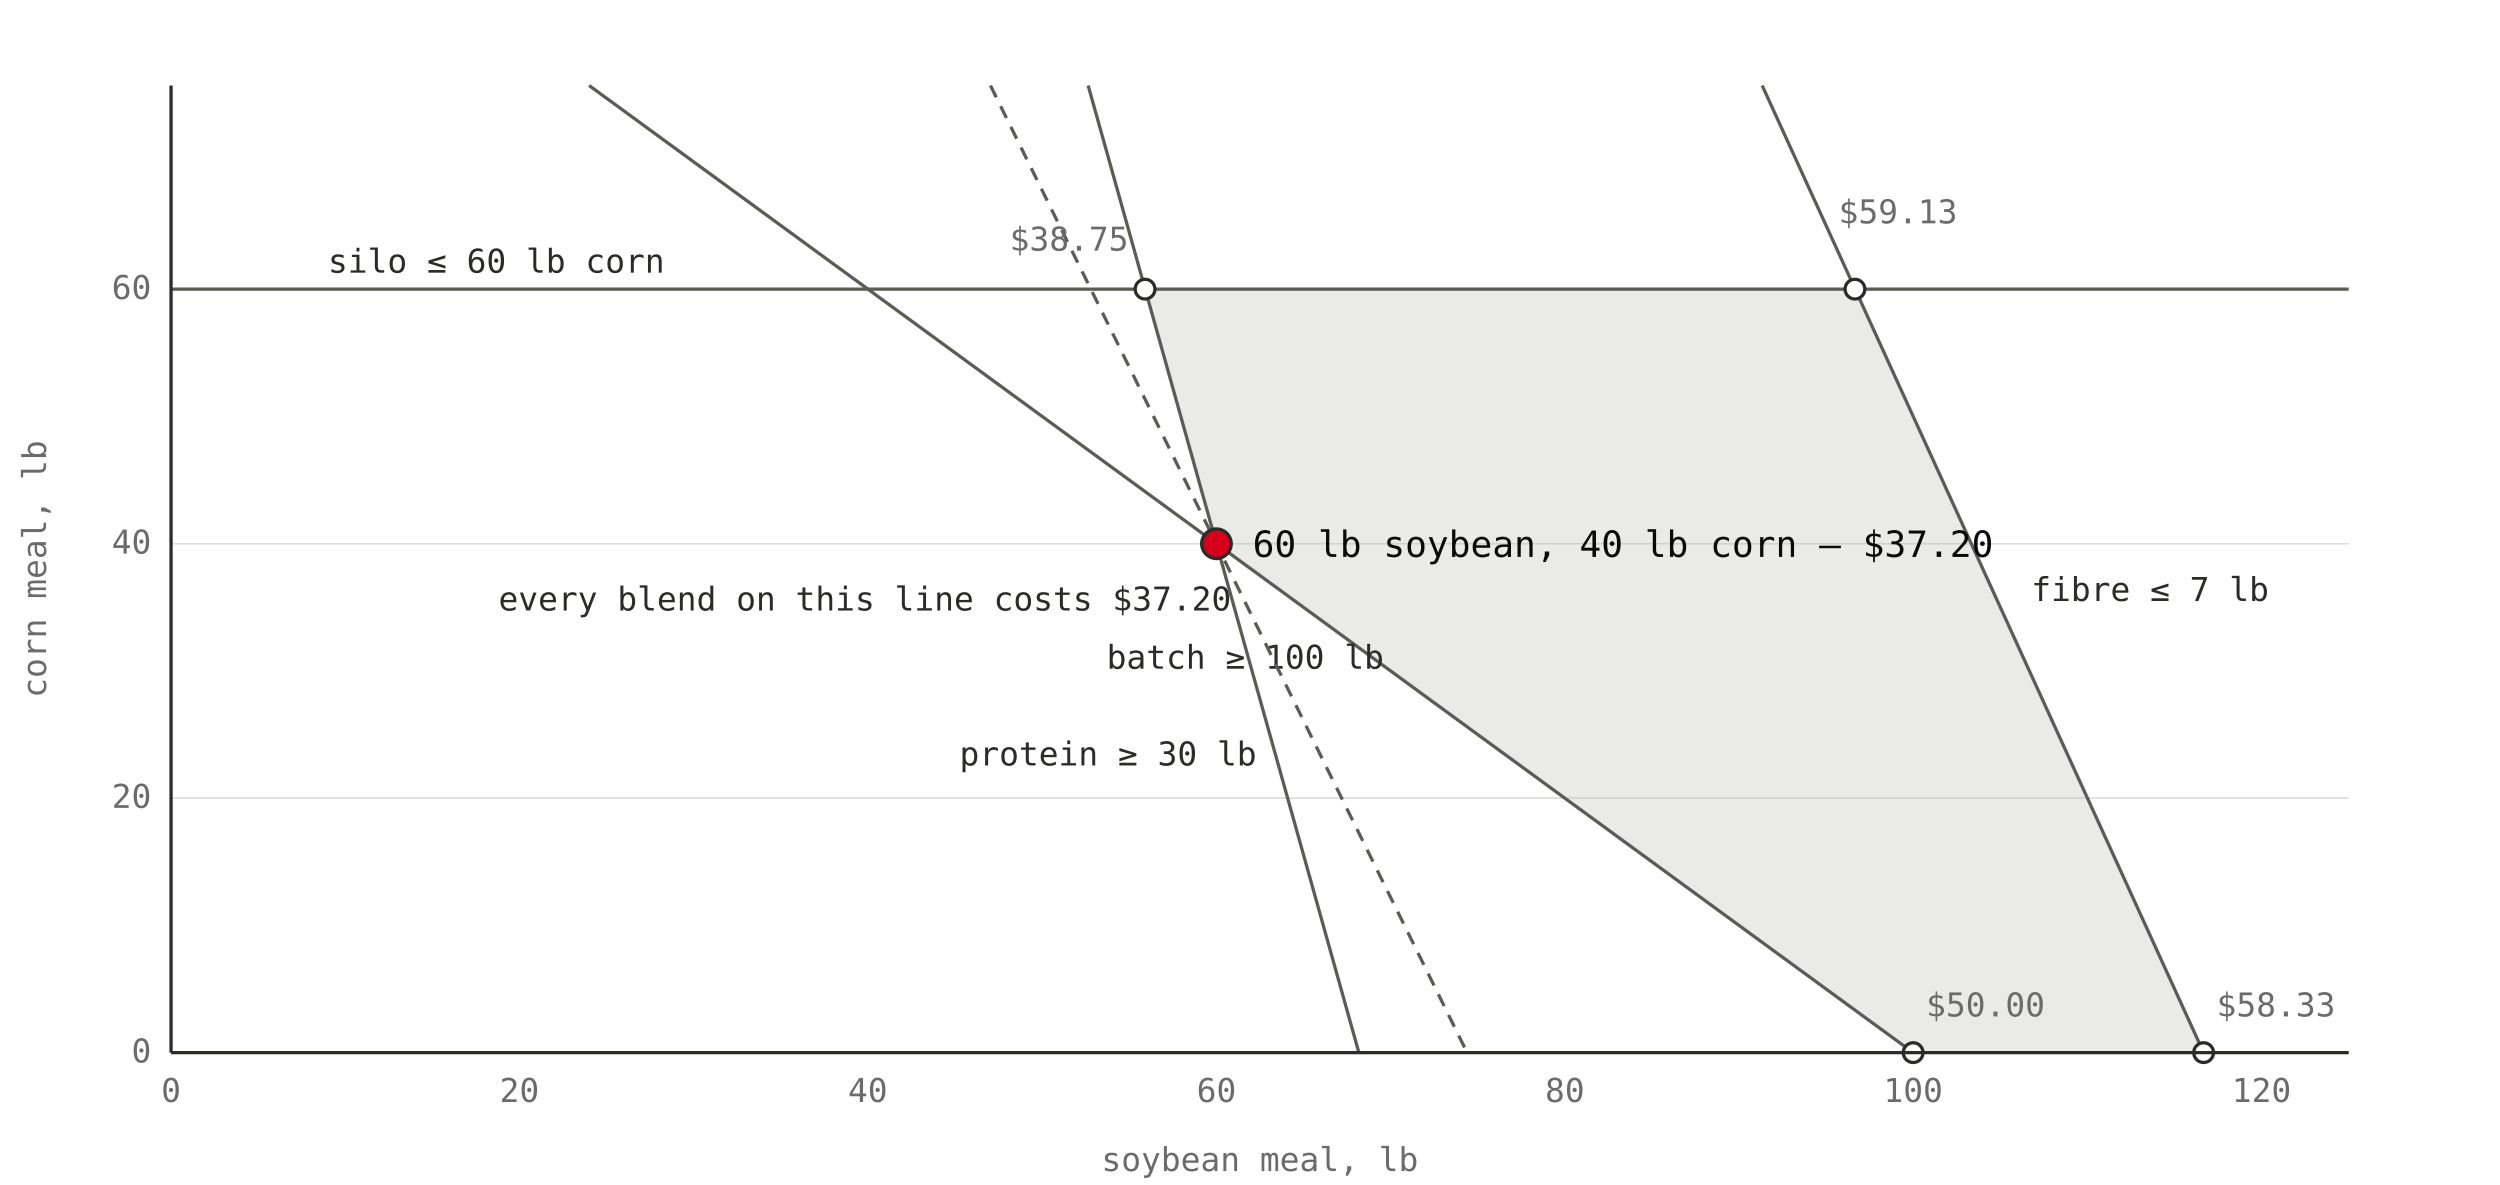
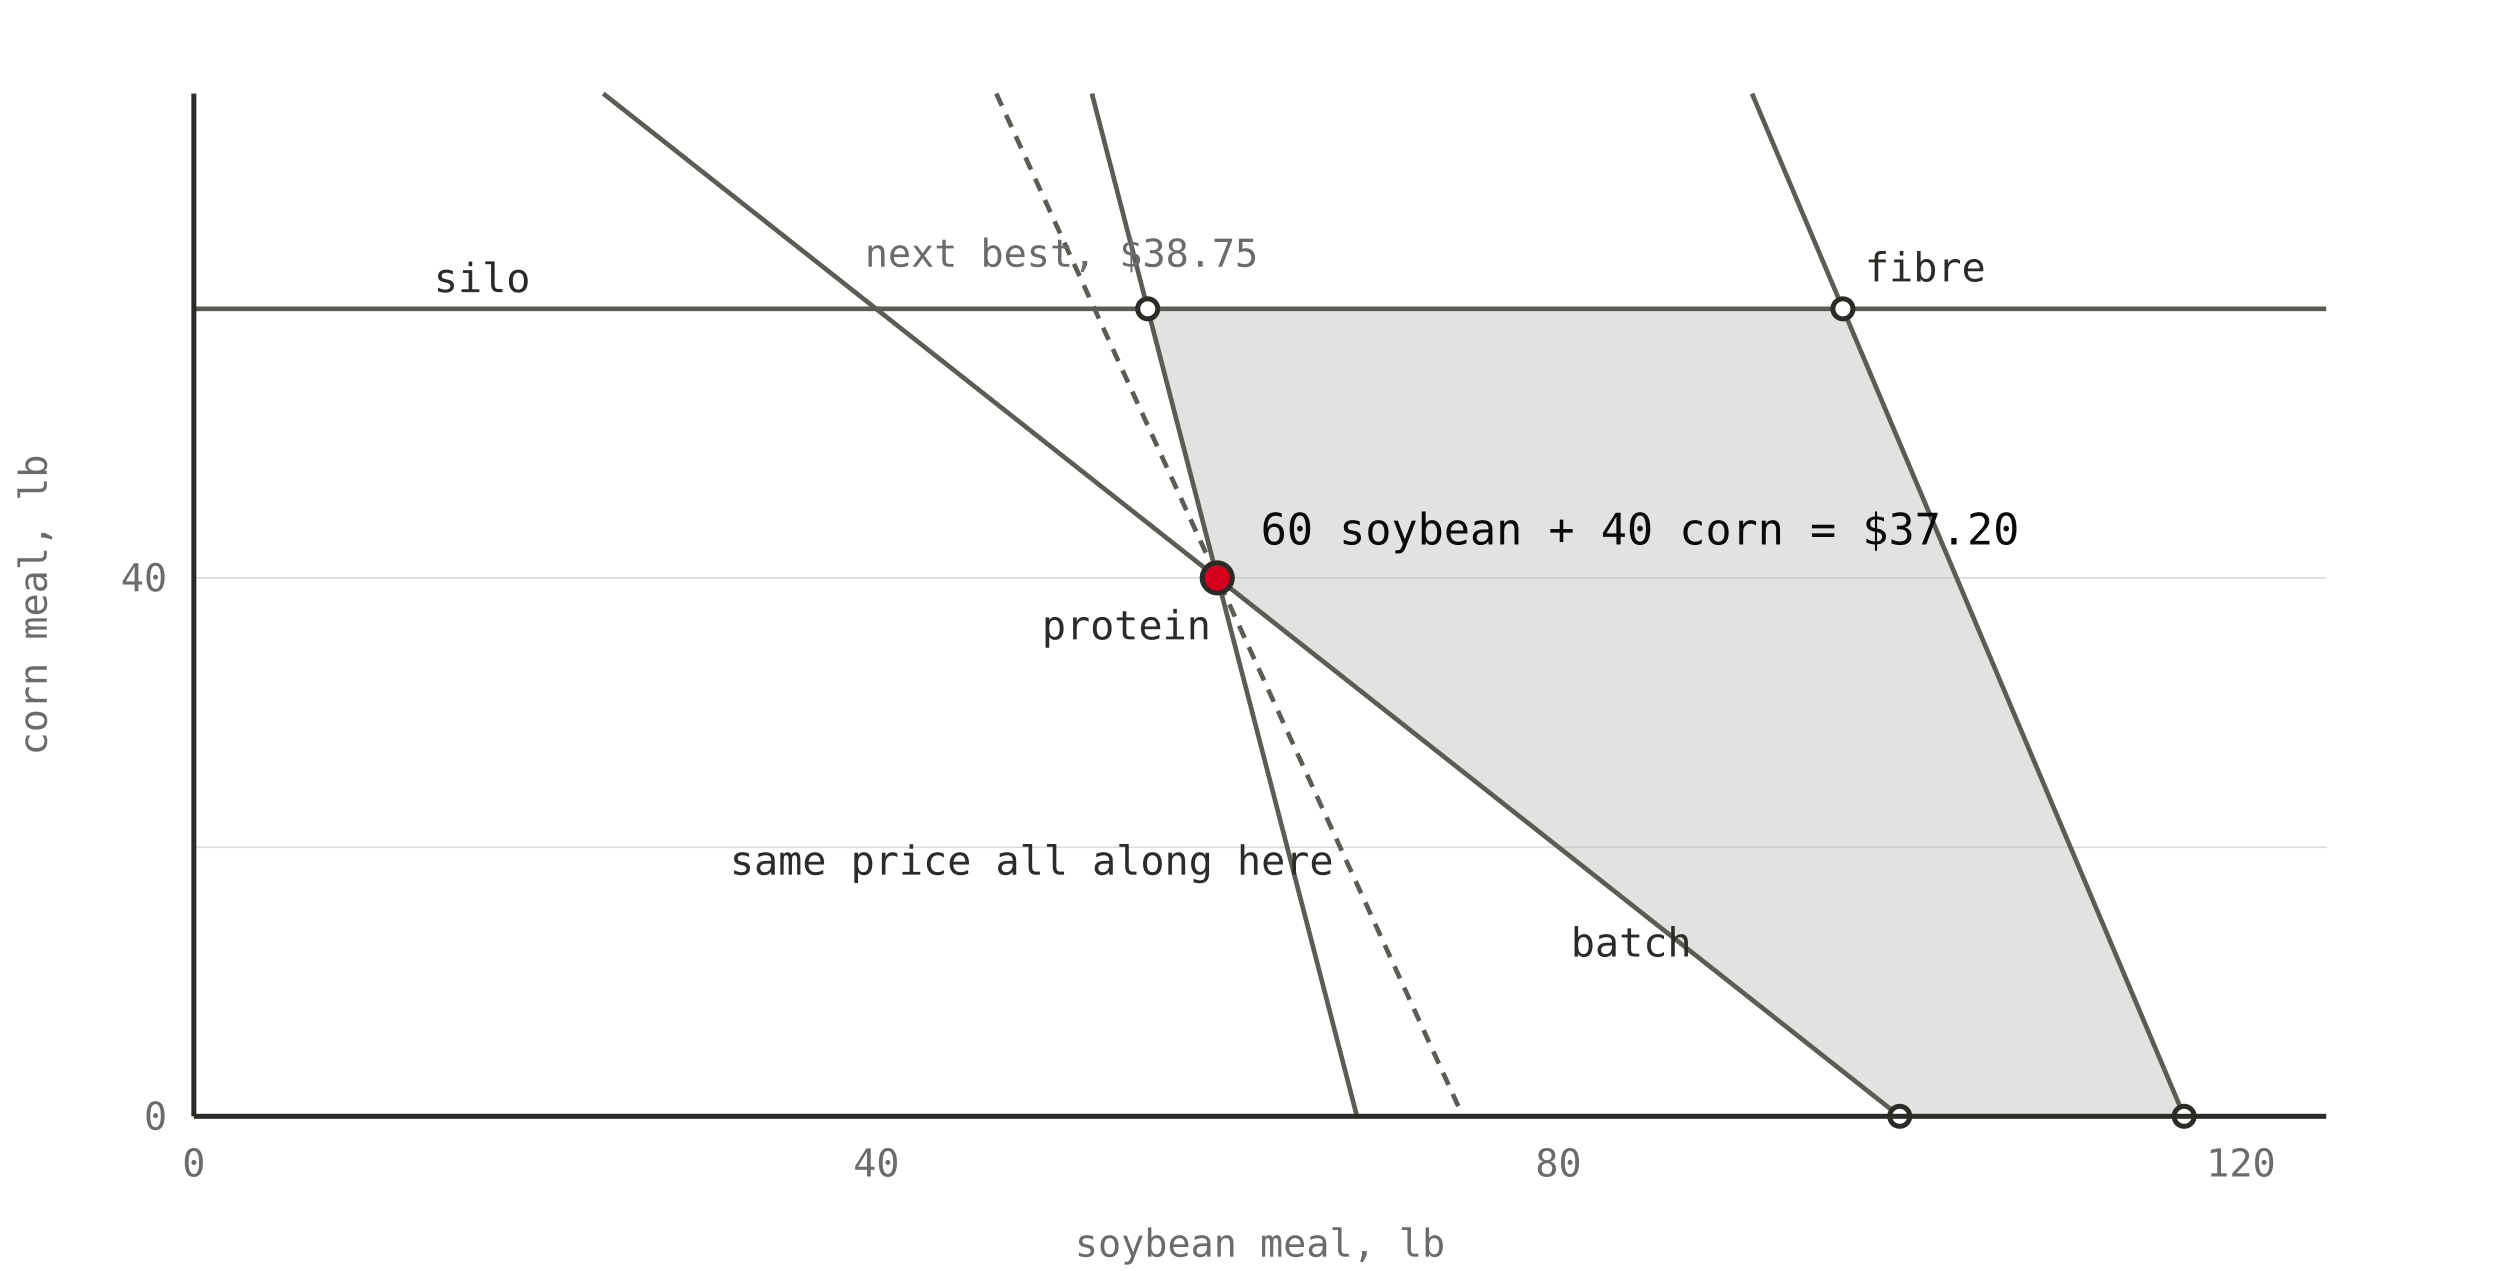
- <svg xmlns="http://www.w3.org/2000/svg" viewBox="0 0 760 360" width="100%" role="img" aria-label="The feasible blends, and the cheapest one">
-   <style>text{font:11px/1.2 "IBM Plex Mono",ui-monospace,monospace;fill:var(--ink, #0a0a0a)} .lbl{font-size:10px;fill:var(--muted, #6b6b6b)} .tag{font-size:10px;fill:var(--d4, #2b2b28)}</style>
-   <line x1="52" x2="714" y1="320.0" y2="320.0" stroke="var(--rule, #dcdcda)" stroke-width=".5" />
-   <text class="lbl" x="46" y="323.0" text-anchor="end">0</text>
-   <line x1="52" x2="714" y1="242.6" y2="242.6" stroke="var(--rule, #dcdcda)" stroke-width=".5" />
-   <text class="lbl" x="46" y="245.6" text-anchor="end">20</text>
-   <line x1="52" x2="714" y1="165.3" y2="165.3" stroke="var(--rule, #dcdcda)" stroke-width=".5" />
-   <text class="lbl" x="46" y="168.3" text-anchor="end">40</text>
-   <line x1="52" x2="714" y1="87.9" y2="87.9" stroke="var(--rule, #dcdcda)" stroke-width=".5" />
-   <text class="lbl" x="46" y="90.9" text-anchor="end">60</text>
-   <text class="lbl" x="52.0" y="335" text-anchor="middle">0</text>
-   <text class="lbl" x="157.9" y="335" text-anchor="middle">20</text>
-   <text class="lbl" x="263.8" y="335" text-anchor="middle">40</text>
-   <text class="lbl" x="369.8" y="335" text-anchor="middle">60</text>
-   <text class="lbl" x="475.7" y="335" text-anchor="middle">80</text>
-   <text class="lbl" x="581.6" y="335" text-anchor="middle">100</text>
-   <text class="lbl" x="687.5" y="335" text-anchor="middle">120</text>
-   <polygon points="581.6,320.0 669.9,320.0 563.9,87.9 348.1,87.9 369.8,165.3" fill="var(--d1, #b4b4ae)" opacity=".28" />
-   <line x1="52.0" y1="87.9" x2="714.0" y2="87.9" stroke="var(--d3, #5c5c56)" stroke-width="1" />
-   <text class="tag" x="99.7" y="82.9" text-anchor="start">silo ≤ 60 lb corn</text>
-   <line x1="179.1" y1="26.0" x2="581.6" y2="320.0" stroke="var(--d3, #5c5c56)" stroke-width="1" />
-   <text class="tag" x="420.7" y="203.3" text-anchor="end">batch ≥ 100 lb</text>
-   <line x1="330.8" y1="26.0" x2="413.1" y2="320.0" stroke="var(--d3, #5c5c56)" stroke-width="1" />
-   <text class="tag" x="382.0" y="232.7" text-anchor="end">protein ≥ 30 lb</text>
-   <line x1="535.7" y1="26.0" x2="669.9" y2="320.0" stroke="var(--d3, #5c5c56)" stroke-width="1" />
-   <text class="tag" x="617.5" y="182.7" text-anchor="start">fibre ≤ 7 lb</text>
-   <line x1="301.1" y1="26.0" x2="446.0" y2="320.0" stroke="var(--d3, #5c5c56)" stroke-width="1" stroke-dasharray="4 3" />
-   <text class="tag" x="374.3" y="185.6" text-anchor="end">every blend on this line costs $37.20</text>
-   <circle cx="581.6" cy="320.0" r="3" fill="var(--paper, #ffffff)" stroke="var(--d4, #2b2b28)" stroke-width="1" />
-   <text class="lbl" x="603.6" y="309.0" text-anchor="middle">$50.00</text>
-   <circle cx="669.9" cy="320.0" r="3" fill="var(--paper, #ffffff)" stroke="var(--d4, #2b2b28)" stroke-width="1" />
-   <text class="lbl" x="691.9" y="309.0" text-anchor="middle">$58.33</text>
-   <circle cx="563.9" cy="87.9" r="3" fill="var(--paper, #ffffff)" stroke="var(--d4, #2b2b28)" stroke-width="1" />
-   <text class="lbl" x="577.0" y="67.9" text-anchor="middle">$59.13</text>
-   <circle cx="348.1" cy="87.9" r="3" fill="var(--paper, #ffffff)" stroke="var(--d4, #2b2b28)" stroke-width="1" />
-   <text class="lbl" x="325.0" y="76.2" text-anchor="middle">$38.75</text>
-   <circle cx="369.8" cy="165.3" r="4.5" fill="var(--signal, #d6001c)" stroke="var(--d4, #2b2b28)" stroke-width="1" />
-   <text x="380.8" y="169.3" fill="var(--signal, #d6001c)" style="font-size:11px">60 lb soybean, 40 lb corn — $37.20</text>
-   <line x1="52" y1="320.0" x2="714" y2="320.0" stroke="var(--d4, #2b2b28)" stroke-width="1" />
-   <line x1="52" y1="26" x2="52" y2="320.0" stroke="var(--d4, #2b2b28)" stroke-width="1" />
-   <text class="lbl" x="383" y="356" text-anchor="middle">soybean meal, lb</text>
-   <text class="lbl" x="14" y="173" transform="rotate(-90 14 173)" text-anchor="middle">corn meal, lb</text>
+ <svg xmlns="http://www.w3.org/2000/svg" viewBox="0 0 748 380" width="100%" role="img" aria-label="The feasible blends, and the cheapest one">
+   <style>text{font:13px/1.25 "IBM Plex Mono",ui-monospace,monospace;fill:var(--ink, #0a0a0a)} .lbl{font-size:11.5px;fill:var(--muted, #6b6b6b)} .tag{font-size:12px;fill:var(--d4, #2b2b28)}</style>
+   <line x1="58" x2="696" y1="334.0" y2="334.0" stroke="var(--rule, #dcdcda)" stroke-width=".5" />
+   <text class="lbl" x="50" y="338.0" text-anchor="end">0</text>
+   <line x1="58" x2="696" y1="253.5" y2="253.5" stroke="var(--rule, #dcdcda)" stroke-width=".5" />
+   <line x1="58" x2="696" y1="172.9" y2="172.9" stroke="var(--rule, #dcdcda)" stroke-width=".5" />
+   <text class="lbl" x="50" y="176.9" text-anchor="end">40</text>
+   <line x1="58" x2="696" y1="92.4" y2="92.4" stroke="var(--rule, #dcdcda)" stroke-width=".5" />
+   <text class="lbl" x="58.0" y="352" text-anchor="middle">0</text>
+   <text class="lbl" x="262.2" y="352" text-anchor="middle">40</text>
+   <text class="lbl" x="466.3" y="352" text-anchor="middle">80</text>
+   <text class="lbl" x="670.5" y="352" text-anchor="middle">120</text>
+   <polygon points="568.4,334.0 653.5,334.0 551.4,92.4 343.4,92.4 364.2,172.9" fill="var(--d1, #b4b4ae)" opacity=".38" />
+   <line x1="58.0" y1="92.4" x2="696.0" y2="92.4" stroke="var(--d3, #5c5c56)" stroke-width="1.4" />
+   <text class="tag" x="129.8" y="87.4" text-anchor="start">silo</text>
+   <line x1="180.5" y1="28.0" x2="568.4" y2="334.0" stroke="var(--d3, #5c5c56)" stroke-width="1.4" />
+   <text class="tag" x="506.1" y="286.2" text-anchor="end">batch</text>
+   <line x1="326.7" y1="28.0" x2="406.0" y2="334.0" stroke="var(--d3, #5c5c56)" stroke-width="1.4" />
+   <text class="tag" x="362.3" y="191.3" text-anchor="end">protein</text>
+   <line x1="524.2" y1="28.0" x2="653.5" y2="334.0" stroke="var(--d3, #5c5c56)" stroke-width="1.4" />
+   <text class="tag" x="558.0" y="84.2" text-anchor="start">fibre</text>
+   <line x1="298.1" y1="28.0" x2="437.7" y2="334.0" stroke="var(--d3, #5c5c56)" stroke-width="1.4" stroke-dasharray="4 3" />
+   <text class="tag" x="399.0" y="261.7" text-anchor="end">same price all along here</text>
+   <circle cx="568.4" cy="334.0" r="3" fill="var(--paper, #ffffff)" stroke="var(--d4, #2b2b28)" stroke-width="1.5" />
+   <circle cx="653.5" cy="334.0" r="3" fill="var(--paper, #ffffff)" stroke="var(--d4, #2b2b28)" stroke-width="1.5" />
+   <circle cx="551.4" cy="92.4" r="3" fill="var(--paper, #ffffff)" stroke="var(--d4, #2b2b28)" stroke-width="1.5" />
+   <circle cx="343.4" cy="92.4" r="3" fill="var(--paper, #ffffff)" stroke="var(--d4, #2b2b28)" stroke-width="1.5" />
+   <text class="lbl" x="317.6" y="79.8" text-anchor="middle">next best, $38.75</text>
+   <circle cx="364.2" cy="172.9" r="4.5" fill="var(--signal, #d6001c)" stroke="var(--d4, #2b2b28)" stroke-width="1.5" />
+   <text x="377.2" y="162.9" fill="var(--signal, #d6001c)" style="font-size:13px">60 soybean + 40 corn = $37.20</text>
+   <line x1="58" y1="334.0" x2="696" y2="334.0" stroke="var(--d4, #2b2b28)" stroke-width="1.5" />
+   <line x1="58" y1="28" x2="58" y2="334.0" stroke="var(--d4, #2b2b28)" stroke-width="1.5" />
+   <text class="lbl" x="377" y="376" text-anchor="middle">soybean meal, lb</text>
+   <text class="lbl" x="14" y="181" transform="rotate(-90 14 181)" text-anchor="middle">corn meal, lb</text>
</svg>
